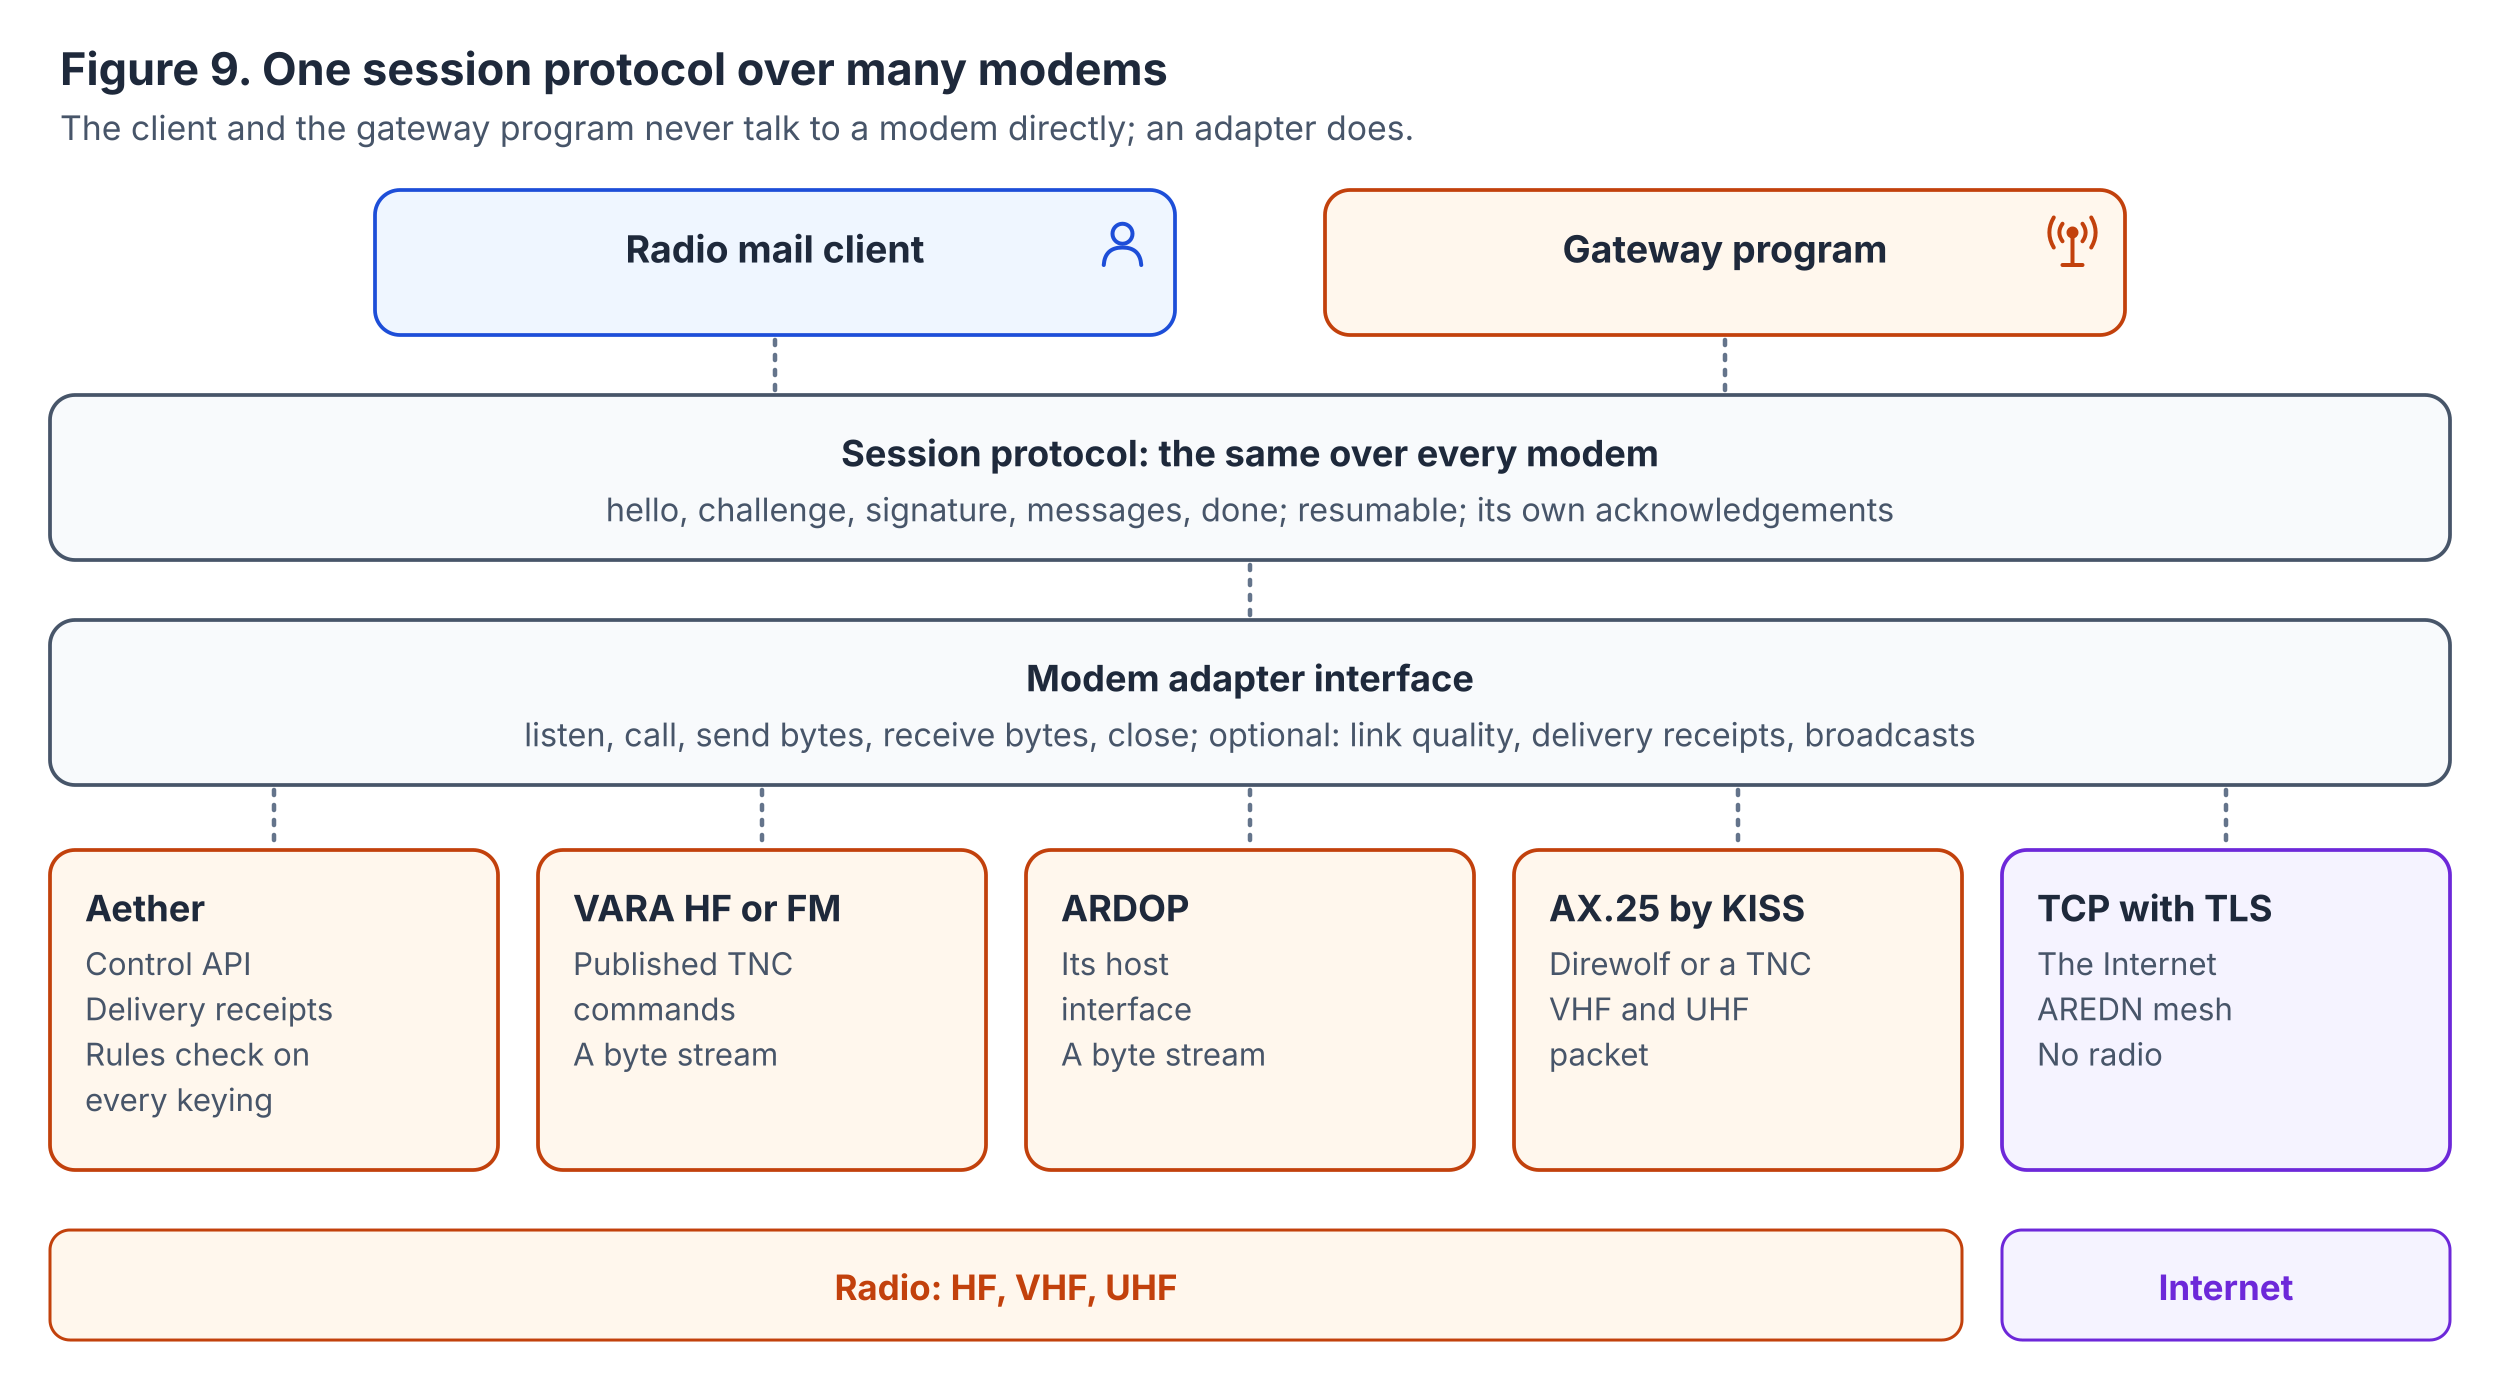
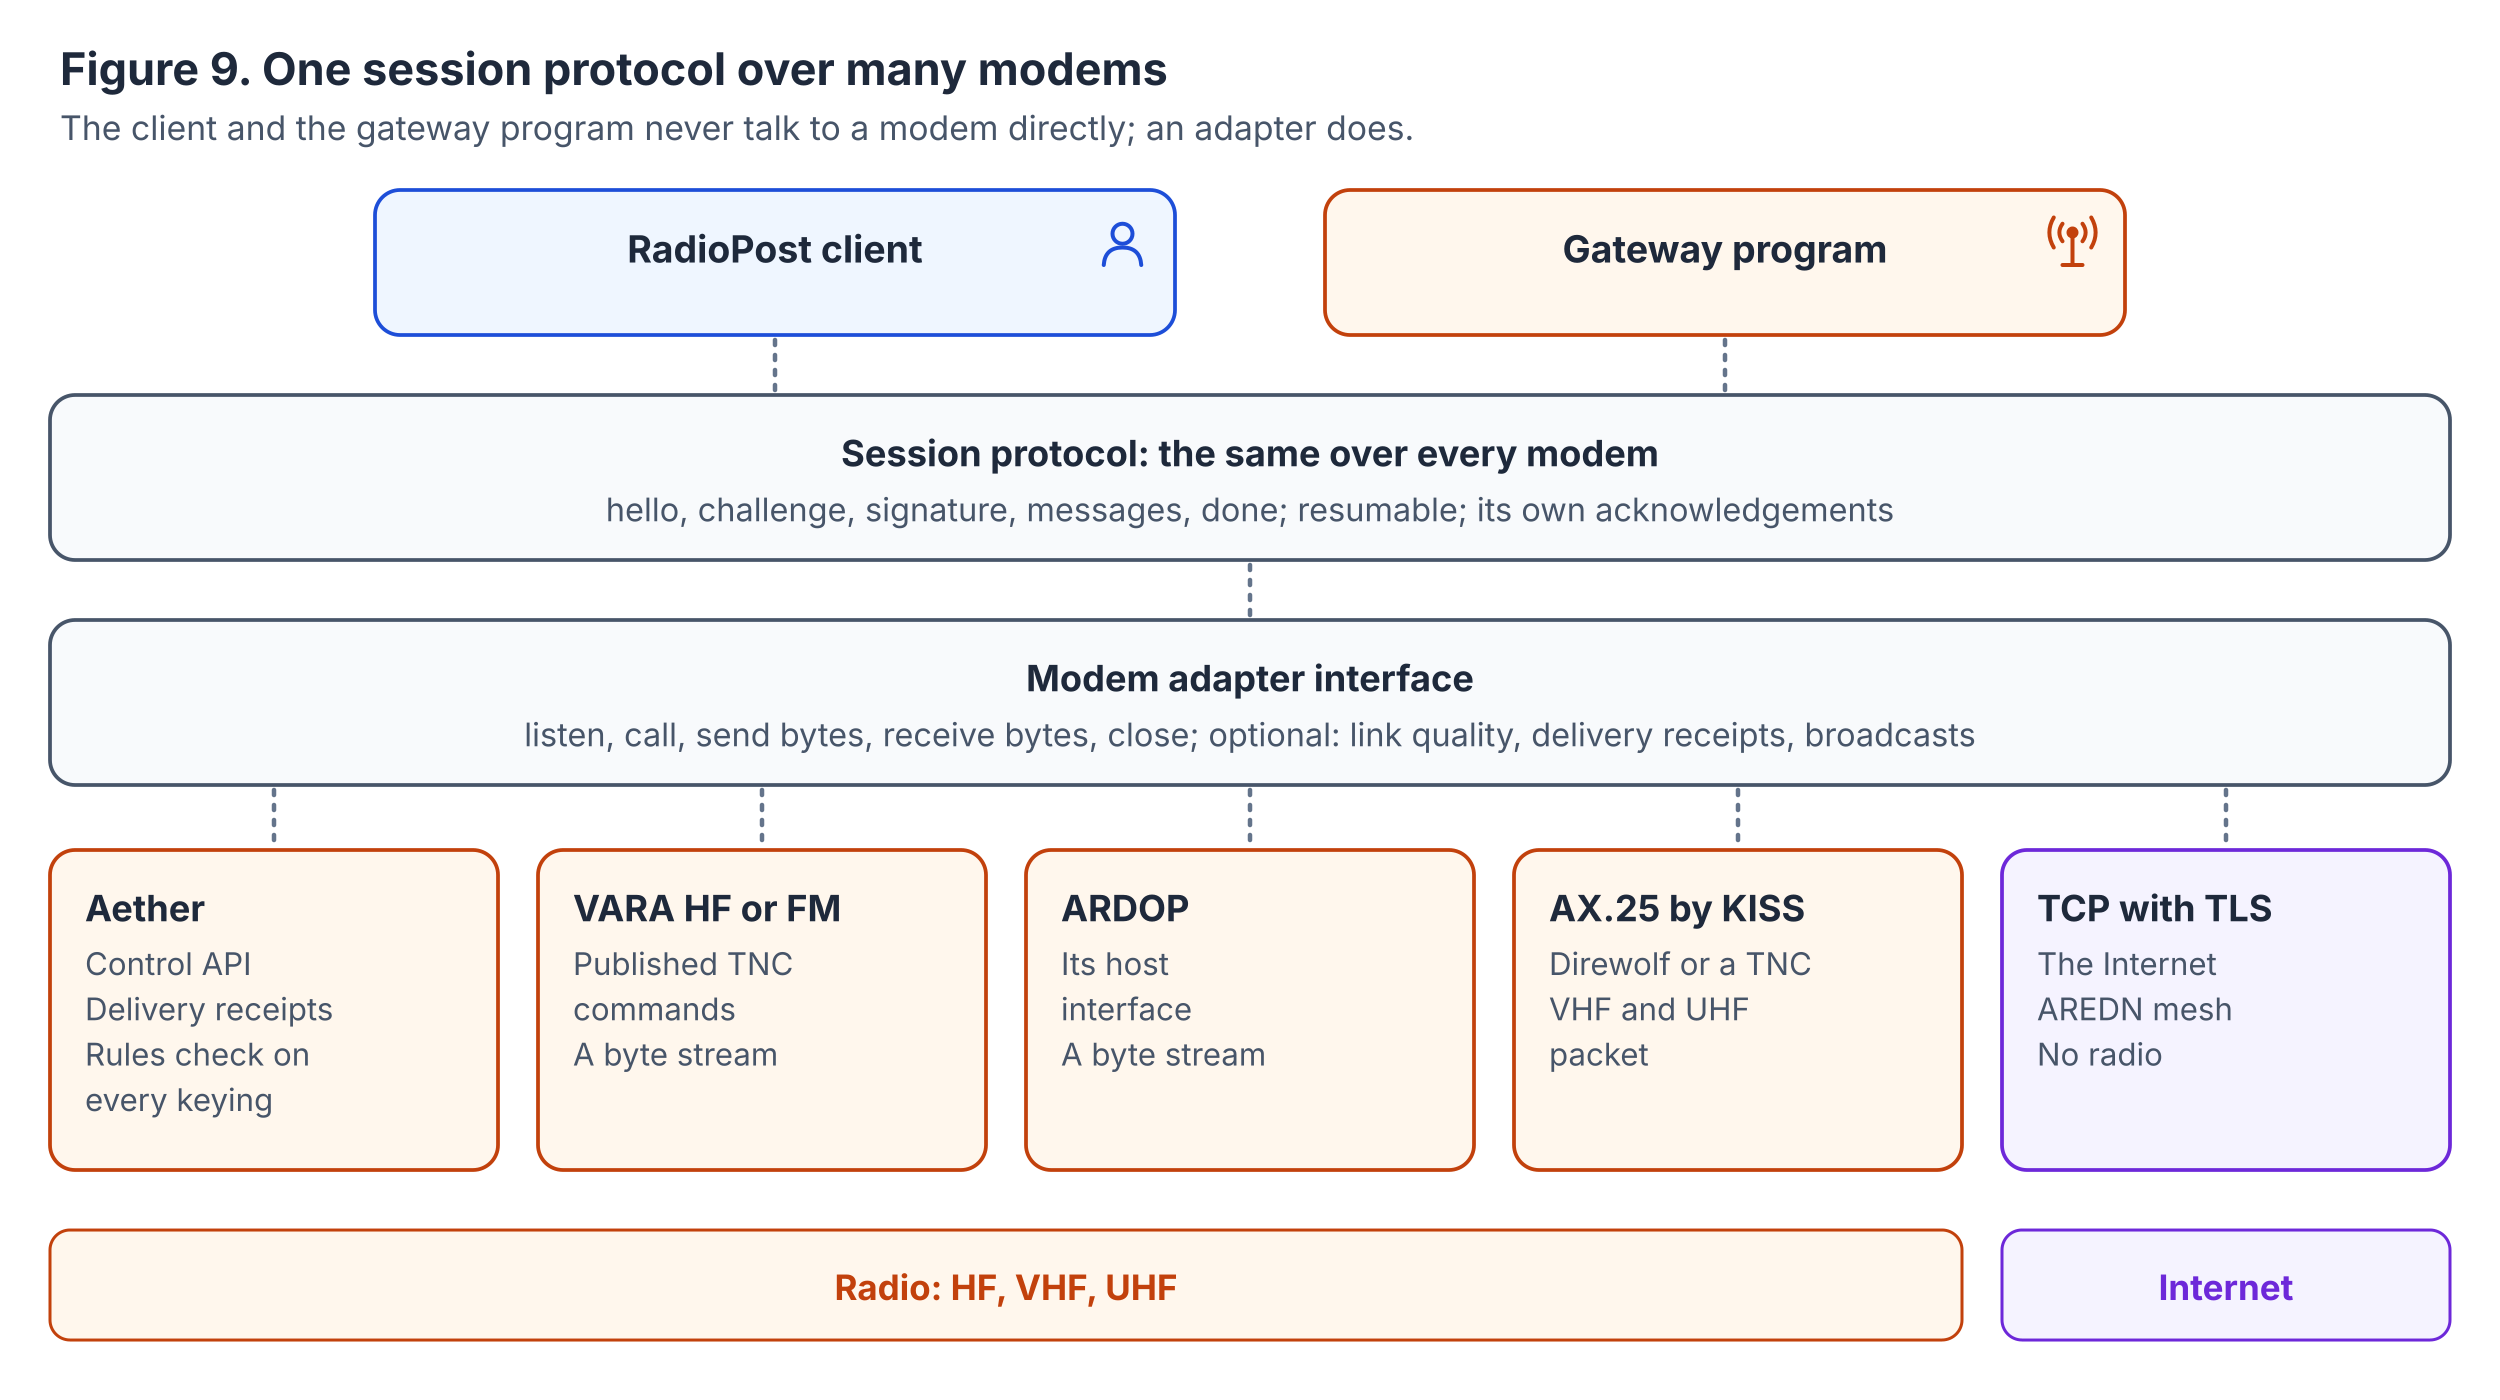
<svg xmlns="http://www.w3.org/2000/svg" viewBox="0 0 1000 560" width="1000" height="560" role="img" aria-label="Figure 9. One session protocol over many modems">
  <defs>
    <marker id="ah-radio" viewBox="0 0 10 10" refX="8.5" refY="5" markerWidth="7" markerHeight="7" orient="auto-start-reverse">
      <path d="M 0 0 L 10 5 L 0 10 z" fill="#c2410c" />
    </marker>
    <marker id="ah-internet" viewBox="0 0 10 10" refX="8.5" refY="5" markerWidth="7" markerHeight="7" orient="auto-start-reverse">
      <path d="M 0 0 L 10 5 L 0 10 z" fill="#334155" />
    </marker>
    <marker id="ah-smtp" viewBox="0 0 10 10" refX="8.5" refY="5" markerWidth="7" markerHeight="7" orient="auto-start-reverse">
      <path d="M 0 0 L 10 5 L 0 10 z" fill="#6d28d9" />
    </marker>
    <marker id="ah-local" viewBox="0 0 10 10" refX="8.5" refY="5" markerWidth="7" markerHeight="7" orient="auto-start-reverse">
      <path d="M 0 0 L 10 5 L 0 10 z" fill="#64748b" />
    </marker>
    <marker id="ah-fail" viewBox="0 0 10 10" refX="8.5" refY="5" markerWidth="7" markerHeight="7" orient="auto-start-reverse">
      <path d="M 0 0 L 10 5 L 0 10 z" fill="#b91c1c" />
    </marker>
  </defs>
  <rect x="0" y="0" width="1000" height="560" fill="#ffffff" />
  <text x="24" y="34" font-family="Inter, 'Segoe UI', 'Helvetica Neue', Helvetica, Arial, sans-serif" font-size="18" font-weight="700" fill="#1e293b">Figure 9. One session protocol over many modems</text>
  <text x="24" y="56" font-family="Inter, 'Segoe UI', 'Helvetica Neue', Helvetica, Arial, sans-serif" font-size="13.5" fill="#475569">The client and the gateway program never talk to a modem directly; an adapter does.</text>
  <rect x="150.0" y="76.0" width="320.0" height="58.0" rx="10" fill="#eff6ff" stroke="#1d4ed8" stroke-width="1.5" />
-   <text xml:space="preserve" x="310.0" y="105.0" font-family="Inter, 'Segoe UI', 'Helvetica Neue', Helvetica, Arial, sans-serif" font-size="15" font-weight="700" fill="#1e293b" text-anchor="middle">Radio mail client</text>
+   <text xml:space="preserve" x="310.0" y="105.0" font-family="Inter, 'Segoe UI', 'Helvetica Neue', Helvetica, Arial, sans-serif" font-size="15" font-weight="700" fill="#1e293b" text-anchor="middle">RadioPost client</text>
  <g fill="none" stroke="#1d4ed8" stroke-width="1.6" stroke-linecap="round">
    <circle cx="449" cy="93.5" r="4" />
    <path d="M 441.5 106 Q 442 99 449 99 Q 456 99 456.5 106" />
  </g>
  <rect x="530.0" y="76.0" width="320.0" height="58.0" rx="10" fill="#fff7ed" stroke="#c2410c" stroke-width="1.5" />
  <text xml:space="preserve" x="690.0" y="105.0" font-family="Inter, 'Segoe UI', 'Helvetica Neue', Helvetica, Arial, sans-serif" font-size="15" font-weight="700" fill="#1e293b" text-anchor="middle">Gateway program</text>
  <g fill="none" stroke="#c2410c" stroke-width="1.6" stroke-linecap="round">
    <path d="M 829 94 L 829 106 M 825 106 L 833 106" />
    <circle cx="829" cy="93" r="1.6" fill="#c2410c" />
    <path d="M 825 89.5 Q 822.5 93 825 96.5" />
    <path d="M 833 89.5 Q 835.5 93 833 96.5" />
    <path d="M 821.5 87 Q 818 93 821.5 99" />
    <path d="M 836.5 87 Q 840 93 836.5 99" />
  </g>
  <rect x="20.0" y="158.0" width="960.0" height="66.0" rx="10" fill="#f8fafc" stroke="#475569" stroke-width="1.5" />
  <text xml:space="preserve" x="500.0" y="186.5" font-family="Inter, 'Segoe UI', 'Helvetica Neue', Helvetica, Arial, sans-serif" font-size="14.5" font-weight="700" fill="#1e293b" text-anchor="middle">Session protocol: the same over every modem</text>
  <text xml:space="preserve" x="500.0" y="208.5" font-family="Inter, 'Segoe UI', 'Helvetica Neue', Helvetica, Arial, sans-serif" font-size="13" font-weight="400" fill="#475569" text-anchor="middle">hello, challenge, signature, messages, done; resumable; its own acknowledgements</text>
  <rect x="20.0" y="248.0" width="960.0" height="66.0" rx="10" fill="#f8fafc" stroke="#475569" stroke-width="1.5" />
  <text xml:space="preserve" x="500.0" y="276.5" font-family="Inter, 'Segoe UI', 'Helvetica Neue', Helvetica, Arial, sans-serif" font-size="14.5" font-weight="700" fill="#1e293b" text-anchor="middle">Modem adapter interface</text>
  <text xml:space="preserve" x="500.0" y="298.5" font-family="Inter, 'Segoe UI', 'Helvetica Neue', Helvetica, Arial, sans-serif" font-size="13" font-weight="400" fill="#475569" text-anchor="middle">listen, call, send bytes, receive bytes, close; optional: link quality, delivery receipts, broadcasts</text>
  <path d="M 310.0 136.0 L 310.0 156.0" fill="none" stroke="#64748b" stroke-width="1.8" stroke-dasharray="2 4" stroke-linecap="round" stroke-linejoin="round" />
  <path d="M 690.0 136.0 L 690.0 156.0" fill="none" stroke="#64748b" stroke-width="1.8" stroke-dasharray="2 4" stroke-linecap="round" stroke-linejoin="round" />
  <path d="M 500.0 226.0 L 500.0 246.0" fill="none" stroke="#64748b" stroke-width="1.8" stroke-dasharray="2 4" stroke-linecap="round" stroke-linejoin="round" />
  <rect x="20.0" y="340.0" width="179.2" height="128.0" rx="10" fill="#fff7ed" stroke="#c2410c" stroke-width="1.5" />
  <text xml:space="preserve" x="34.0" y="368.5" font-family="Inter, 'Segoe UI', 'Helvetica Neue', Helvetica, Arial, sans-serif" font-size="14.5" font-weight="700" fill="#1e293b" text-anchor="start">Aether</text>
  <text xml:space="preserve" x="34.0" y="390.0" font-family="Inter, 'Segoe UI', 'Helvetica Neue', Helvetica, Arial, sans-serif" font-size="12.5" font-weight="400" fill="#475569" text-anchor="start">Control API</text>
  <text xml:space="preserve" x="34.0" y="408.1" font-family="Inter, 'Segoe UI', 'Helvetica Neue', Helvetica, Arial, sans-serif" font-size="12.5" font-weight="400" fill="#475569" text-anchor="start">Delivery receipts</text>
  <text xml:space="preserve" x="34.0" y="426.2" font-family="Inter, 'Segoe UI', 'Helvetica Neue', Helvetica, Arial, sans-serif" font-size="12.5" font-weight="400" fill="#475569" text-anchor="start">Rules check on</text>
  <text xml:space="preserve" x="34.0" y="444.4" font-family="Inter, 'Segoe UI', 'Helvetica Neue', Helvetica, Arial, sans-serif" font-size="12.5" font-weight="400" fill="#475569" text-anchor="start">every keying</text>
  <path d="M 109.6 316.0 L 109.6 338.0" fill="none" stroke="#64748b" stroke-width="1.8" stroke-dasharray="2 4" stroke-linecap="round" stroke-linejoin="round" />
  <rect x="215.2" y="340.0" width="179.2" height="128.0" rx="10" fill="#fff7ed" stroke="#c2410c" stroke-width="1.5" />
  <text xml:space="preserve" x="229.2" y="368.5" font-family="Inter, 'Segoe UI', 'Helvetica Neue', Helvetica, Arial, sans-serif" font-size="14.5" font-weight="700" fill="#1e293b" text-anchor="start">VARA HF or FM</text>
  <text xml:space="preserve" x="229.2" y="390.0" font-family="Inter, 'Segoe UI', 'Helvetica Neue', Helvetica, Arial, sans-serif" font-size="12.5" font-weight="400" fill="#475569" text-anchor="start">Published TNC</text>
  <text xml:space="preserve" x="229.2" y="408.1" font-family="Inter, 'Segoe UI', 'Helvetica Neue', Helvetica, Arial, sans-serif" font-size="12.5" font-weight="400" fill="#475569" text-anchor="start">commands</text>
  <text xml:space="preserve" x="229.2" y="426.2" font-family="Inter, 'Segoe UI', 'Helvetica Neue', Helvetica, Arial, sans-serif" font-size="12.5" font-weight="400" fill="#475569" text-anchor="start">A byte stream</text>
  <path d="M 304.8 316.0 L 304.8 338.0" fill="none" stroke="#64748b" stroke-width="1.8" stroke-dasharray="2 4" stroke-linecap="round" stroke-linejoin="round" />
  <rect x="410.4" y="340.0" width="179.2" height="128.0" rx="10" fill="#fff7ed" stroke="#c2410c" stroke-width="1.5" />
  <text xml:space="preserve" x="424.4" y="368.5" font-family="Inter, 'Segoe UI', 'Helvetica Neue', Helvetica, Arial, sans-serif" font-size="14.5" font-weight="700" fill="#1e293b" text-anchor="start">ARDOP</text>
  <text xml:space="preserve" x="424.4" y="390.0" font-family="Inter, 'Segoe UI', 'Helvetica Neue', Helvetica, Arial, sans-serif" font-size="12.5" font-weight="400" fill="#475569" text-anchor="start">Its host</text>
  <text xml:space="preserve" x="424.4" y="408.1" font-family="Inter, 'Segoe UI', 'Helvetica Neue', Helvetica, Arial, sans-serif" font-size="12.5" font-weight="400" fill="#475569" text-anchor="start">interface</text>
  <text xml:space="preserve" x="424.4" y="426.2" font-family="Inter, 'Segoe UI', 'Helvetica Neue', Helvetica, Arial, sans-serif" font-size="12.5" font-weight="400" fill="#475569" text-anchor="start">A byte stream</text>
  <path d="M 500.0 316.0 L 500.0 338.0" fill="none" stroke="#64748b" stroke-width="1.8" stroke-dasharray="2 4" stroke-linecap="round" stroke-linejoin="round" />
  <rect x="605.6" y="340.0" width="179.2" height="128.0" rx="10" fill="#fff7ed" stroke="#c2410c" stroke-width="1.5" />
  <text xml:space="preserve" x="619.6" y="368.5" font-family="Inter, 'Segoe UI', 'Helvetica Neue', Helvetica, Arial, sans-serif" font-size="14.5" font-weight="700" fill="#1e293b" text-anchor="start">AX.25 by KISS</text>
  <text xml:space="preserve" x="619.6" y="390.0" font-family="Inter, 'Segoe UI', 'Helvetica Neue', Helvetica, Arial, sans-serif" font-size="12.5" font-weight="400" fill="#475569" text-anchor="start">Direwolf or a TNC</text>
  <text xml:space="preserve" x="619.6" y="408.1" font-family="Inter, 'Segoe UI', 'Helvetica Neue', Helvetica, Arial, sans-serif" font-size="12.5" font-weight="400" fill="#475569" text-anchor="start">VHF and UHF</text>
  <text xml:space="preserve" x="619.6" y="426.2" font-family="Inter, 'Segoe UI', 'Helvetica Neue', Helvetica, Arial, sans-serif" font-size="12.5" font-weight="400" fill="#475569" text-anchor="start">packet</text>
  <path d="M 695.2 316.0 L 695.2 338.0" fill="none" stroke="#64748b" stroke-width="1.8" stroke-dasharray="2 4" stroke-linecap="round" stroke-linejoin="round" />
  <rect x="800.8" y="340.0" width="179.2" height="128.0" rx="10" fill="#f5f3ff" stroke="#6d28d9" stroke-width="1.5" />
  <text xml:space="preserve" x="814.8" y="368.5" font-family="Inter, 'Segoe UI', 'Helvetica Neue', Helvetica, Arial, sans-serif" font-size="14.5" font-weight="700" fill="#1e293b" text-anchor="start">TCP with TLS</text>
  <text xml:space="preserve" x="814.8" y="390.0" font-family="Inter, 'Segoe UI', 'Helvetica Neue', Helvetica, Arial, sans-serif" font-size="12.5" font-weight="400" fill="#475569" text-anchor="start">The Internet</text>
  <text xml:space="preserve" x="814.8" y="408.1" font-family="Inter, 'Segoe UI', 'Helvetica Neue', Helvetica, Arial, sans-serif" font-size="12.5" font-weight="400" fill="#475569" text-anchor="start">AREDN mesh</text>
  <text xml:space="preserve" x="814.8" y="426.2" font-family="Inter, 'Segoe UI', 'Helvetica Neue', Helvetica, Arial, sans-serif" font-size="12.5" font-weight="400" fill="#475569" text-anchor="start">No radio</text>
  <path d="M 890.4 316.0 L 890.4 338.0" fill="none" stroke="#64748b" stroke-width="1.8" stroke-dasharray="2 4" stroke-linecap="round" stroke-linejoin="round" />
  <rect x="20.0" y="492.0" width="764.8" height="44.0" rx="8" fill="#fff7ed" stroke="#c2410c" stroke-width="1.2" />
  <text xml:space="preserve" x="402.4" y="520.0" font-family="Inter, 'Segoe UI', 'Helvetica Neue', Helvetica, Arial, sans-serif" font-size="14" font-weight="700" fill="#c2410c" text-anchor="middle">Radio: HF, VHF, UHF</text>
  <rect x="800.8" y="492.0" width="179.2" height="44.0" rx="8" fill="#f5f3ff" stroke="#6d28d9" stroke-width="1.2" />
  <text xml:space="preserve" x="890.4" y="520.0" font-family="Inter, 'Segoe UI', 'Helvetica Neue', Helvetica, Arial, sans-serif" font-size="14" font-weight="700" fill="#6d28d9" text-anchor="middle">Internet</text>
</svg>
